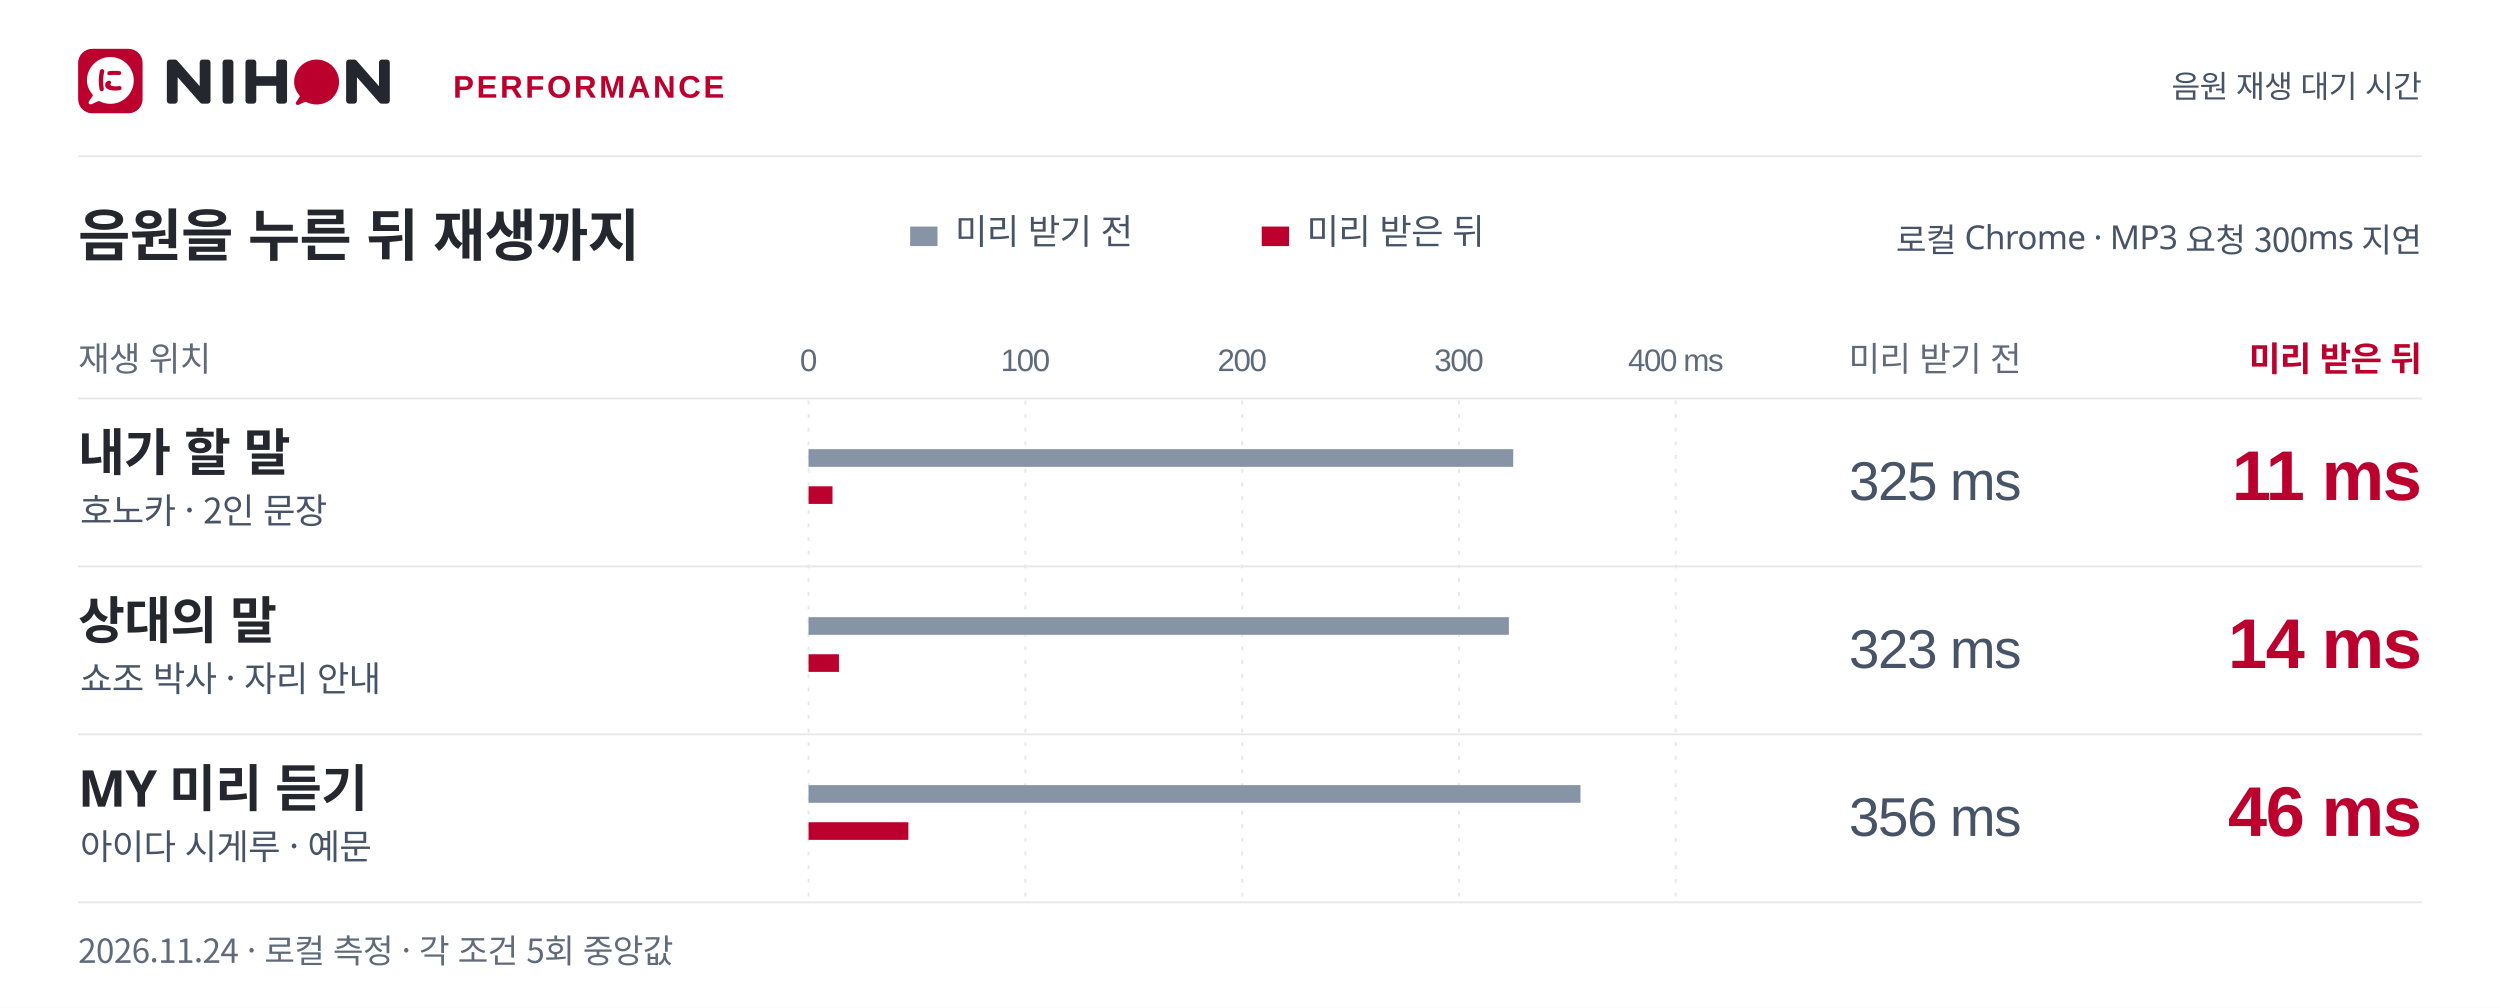
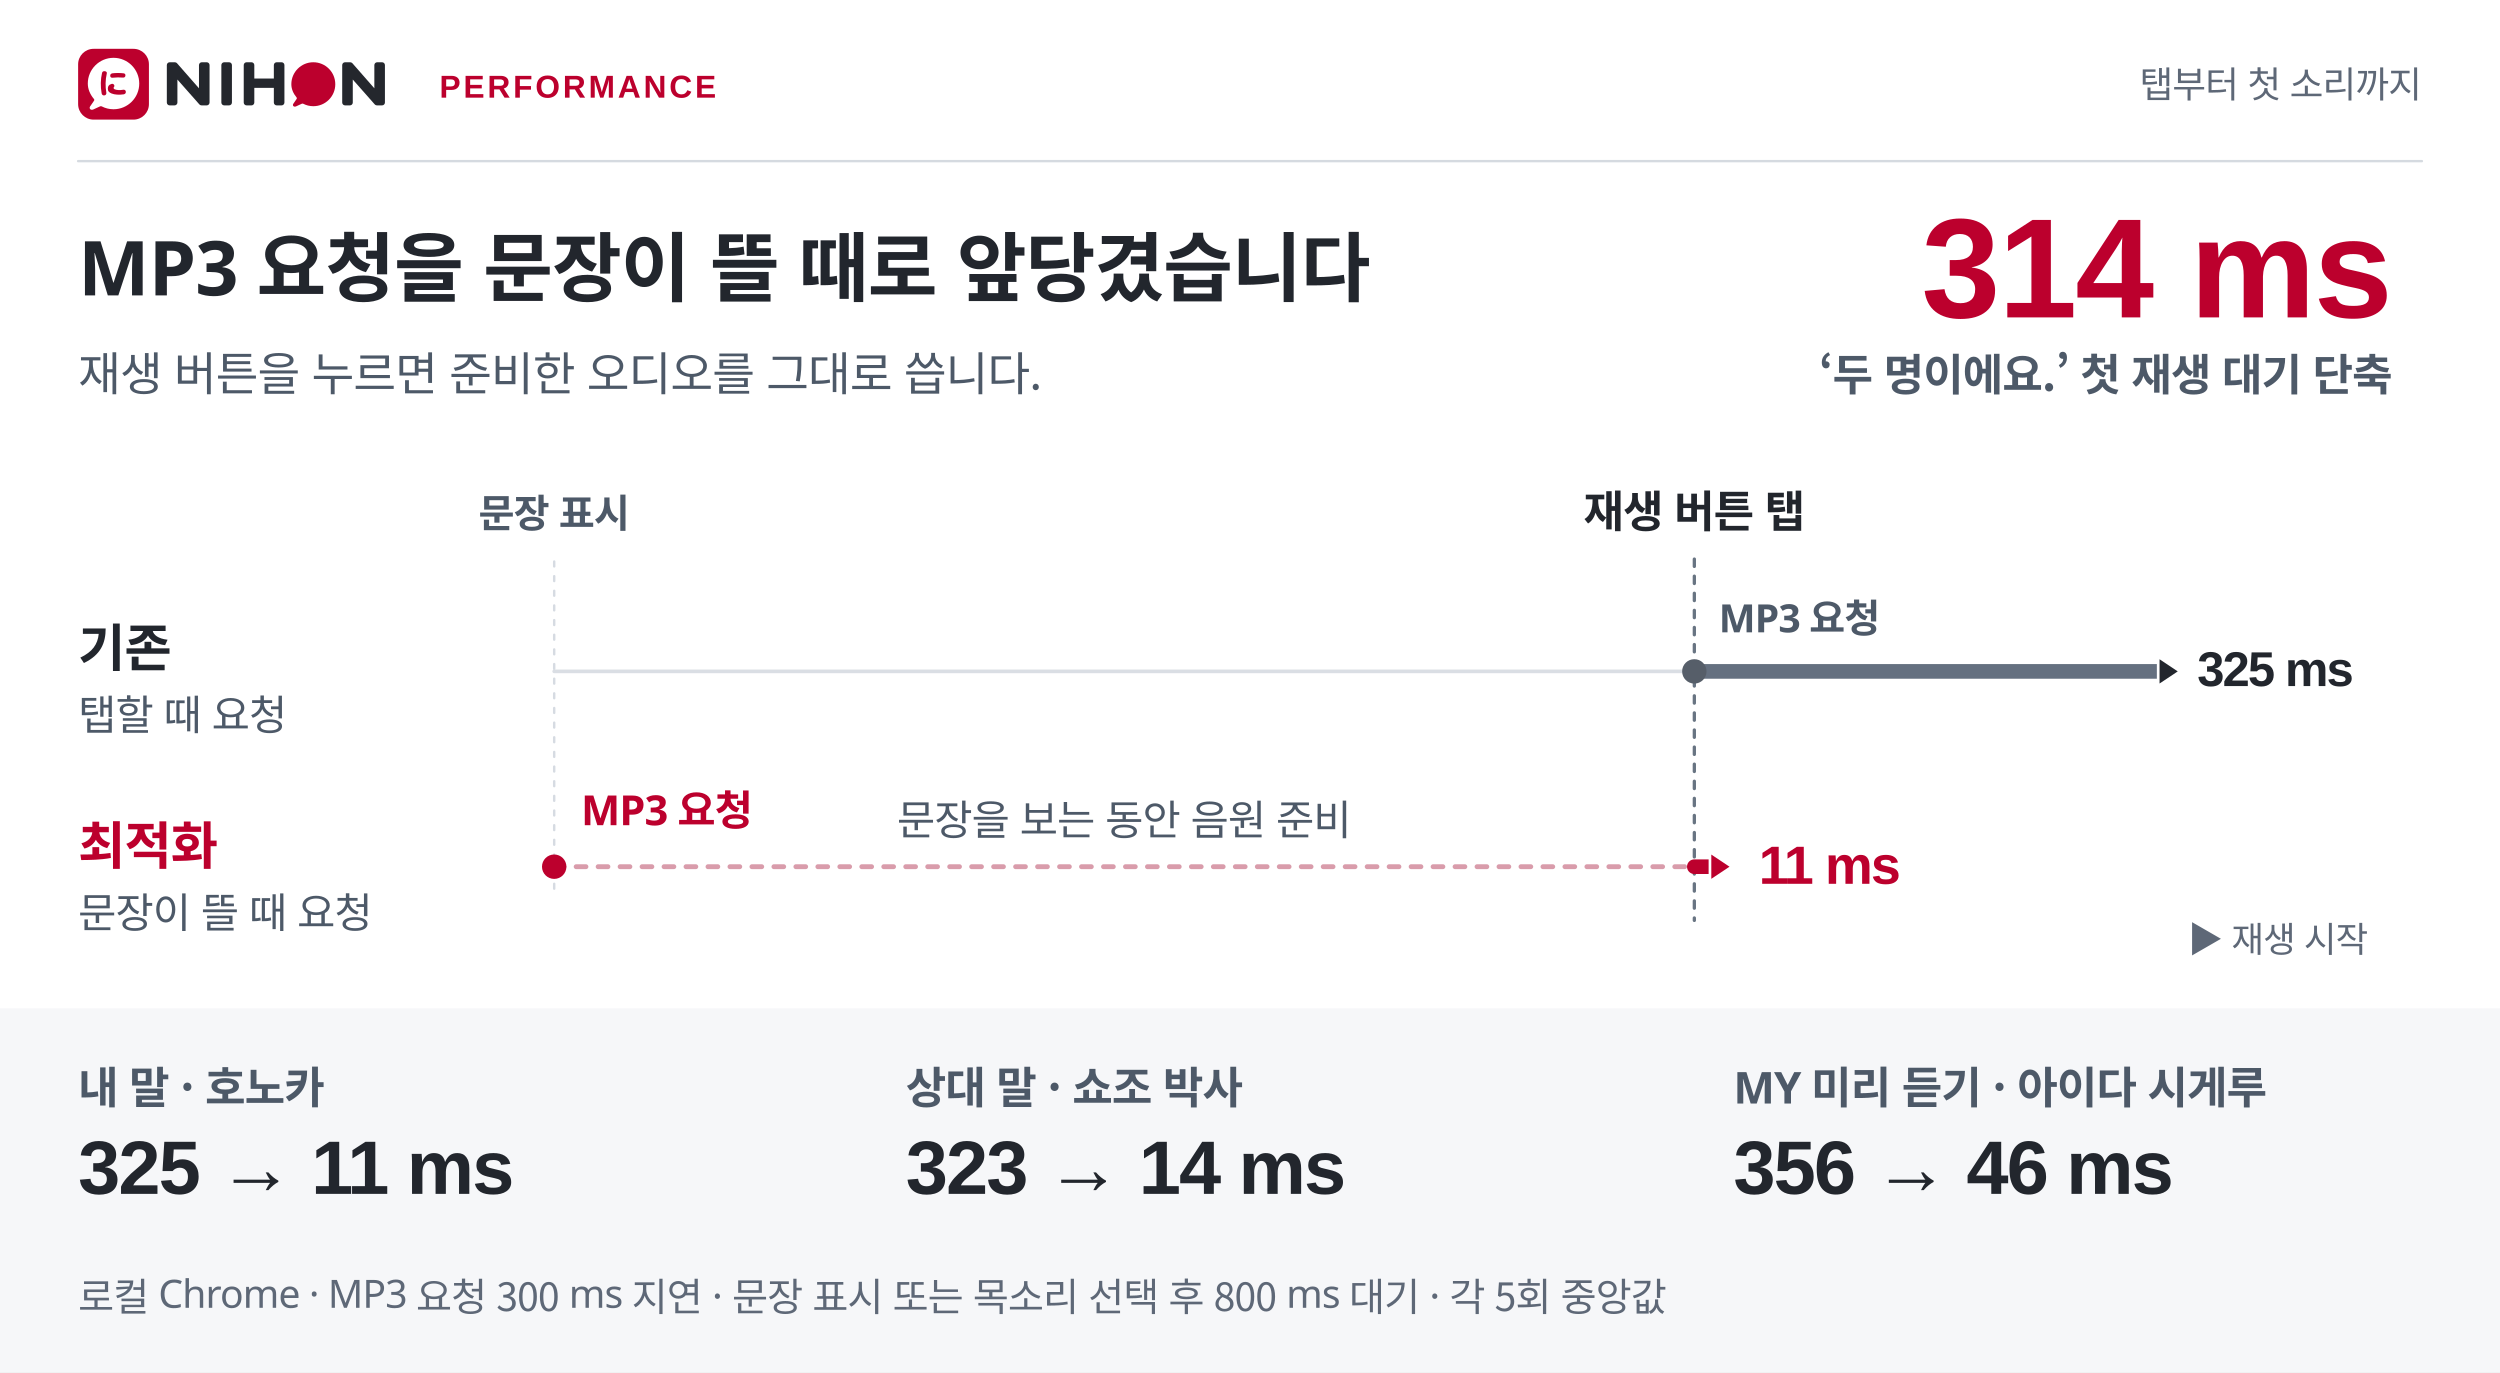
- <svg xmlns="http://www.w3.org/2000/svg" width="1280" height="516" viewBox="0 0 1280 516" role="img" aria-labelledby="title desc" xml:lang="ko">
-   <style>
-     text { font-family: "Apple SD Gothic Neo", "Noto Sans KR", "Malgun Gothic", sans-serif; letter-spacing: -.3px; }
-     .en { font-family: "Helvetica Neue", Arial, sans-serif; letter-spacing: 1.35px; }
-     .ja { font-family: "Hiragino Sans", "Yu Gothic", Meiryo, sans-serif; letter-spacing: -.8px; }
-     .num { font-family: "Helvetica Neue", Arial, sans-serif; font-variant-numeric: tabular-nums; letter-spacing: -.7px; }
-     .animated-bar { transform-box: fill-box; transform-origin: left center; }
-     @media (prefers-reduced-motion: no-preference) {
-       .animated-bar { animation: measure 8s ease-out infinite both; animation-delay: var(--lag, 0s); }
+ <svg xmlns="http://www.w3.org/2000/svg" width="1024" height="562" viewBox="0 0 1024 562" preserveAspectRatio="none" role="img" aria-labelledby="title desc" xml:lang="ko">
+   <style>text {font-family:"Apple SD Gothic Neo","Noto Sans KR","Malgun Gothic",sans-serif;letter-spacing:-.35px}
+     .en {font-family:"Helvetica Neue",Arial,sans-serif;letter-spacing:1.15px}
+     .n {font-family:"Helvetica Neue",Arial,sans-serif;font-variant-numeric:tabular-nums;letter-spacing:-.75px}
+     .signal,.focus {opacity:0;pointer-events:none}
+     @media (prefers-reduced-motion:no-preference) {
+       .signal {stroke-dasharray:13 110;animation:travel 5.8s var(--delay,0s) ease-in-out infinite}
+       .focus {animation:focus 5.8s var(--delay,0s) ease-out infinite;transform-box:fill-box;transform-origin:center}
    }
-     @keyframes measure { 0%, 9% {transform:scaleX(0)} 27%, 90% {transform:scaleX(1)} 95%,100% {transform:scaleX(0)} }
+     @keyframes travel {0%,4%{stroke-dashoffset:15;opacity:0}12%{opacity:1}48%{stroke-dashoffset:-101;opacity:1}55%,100%{stroke-dashoffset:-105;opacity:0}}
+     @keyframes focus {0%,6%{opacity:0;transform:scale(.75)}17%{opacity:.52}38%,100%{opacity:0;transform:scale(1.45)}}
+     :root {display:block;max-width:100%;height:auto;margin-inline:auto}
+     .portrait-layout {display:none}
+     /* 단독 SVG를 휴대폰에서 열 때도 README와 같은 세로 구도로 읽는다. */
+     @media (max-device-width:640px) and (min-height:460px), (max-width:640px) and (min-height:460px) {
+       :root {width:100vw;max-width:none;height:164.5vw}
+       .wide-layout {display:none}
+       .portrait-layout {display:inline}
+     }
  </style>
  <defs>
    <symbol id="app-mark" viewBox="0 0 512 512">
      <rect width="512" height="512" rx="112" fill="#BC002D" />
      <path d="M256 65 C358.724 65 442 148.276 442 251 C442 353.724 358.724 437 256 437 C225.344 437 196.411 429.594 170.922 416.333 C167.306 414.439 163 414.267 158.867 415.989 L110.128 438.378 C94.111 445.439 80.333 435.967 84.122 421.844 C85.328 417.711 87.739 414.439 90.667 410.822 L114.433 376.033 C117.878 371.211 117.878 367.25 114.089 362.428 C86.706 330.05 70 291.472 70 251 C70 148.276 153.276 65 256 65Z" fill="#FFFFFF" />
      <path d="M195 162C205 164 210 171 207 180C197 224 196 273 204 317C206 328 199 336 189 337C179 338 172 332 170 322C161 271 162 221 173 174C175 164 184 160 195 162Z" fill="#BC002D" />
      <path d="M248 177C272 174 304 174 328 177C338 178 343 184 342 194C341 203 335 208 326 208C301 206 275 206 249 209C238 210 232 204 232 194C232 184 238 179 248 177Z" fill="#BC002D" />
      <path d="M239 255C246 251 254 253 259 259C264 266 263 272 258 278C254 283 257 289 265 293C280 299 303 300 325 296C337 294 344 300 345 310C346 320 340 327 330 329C297 334 264 332 242 323C222 315 214 304 215 286C215 272 222 259 239 255Z" fill="#BC002D" />
    </symbol>
    <symbol id="wordmark" viewBox="0 0 1080 224">
      <path d="M18 4H42C48 4 52 6 56 11L162 132V18C162 10.268 168.268 4 176 4H200C207.732 4 214 10.268 214 18V202C214 209.732 207.732 216 200 216H176C170 216 166 214 162 209L56 89V202C56 209.732 49.732 216 42 216H18C10.268 216 4 209.732 4 202V18C4 10.268 10.268 4 18 4Z" fill="#24272D" />
      <path d="M286 4H310C317.732 4 324 10.268 324 18V202C324 209.732 317.732 216 310 216H286C278.268 216 272 209.732 272 202V18C272 10.268 278.268 4 286 4Z" fill="#24272D" />
      <path d="M396 4H420C427.732 4 434 10.268 434 18V84H530V18C530 10.268 536.268 4 544 4H568C575.732 4 582 10.268 582 18V202C582 209.732 575.732 216 568 216H544C536.268 216 530 209.732 530 202V130H434V202C434 209.732 427.732 216 420 216H396C388.268 216 382 209.732 382 202V18C382 10.268 388.268 4 396 4Z" fill="#24272D" />
      <path d="M880 4H904C910 4 914 6 918 11L1024 132V18C1024 10.268 1030.268 4 1038 4H1062C1069.732 4 1076 10.268 1076 18V202C1076 209.732 1069.732 216 1062 216H1038C1032 216 1028 214 1024 209L918 89V202C918 209.732 911.732 216 904 216H880C872.268 216 866 209.732 866 202V18C866 10.268 872.268 4 880 4Z" fill="#24272D" />
      <path d="M724 4 C783.646 4 832 52.354 832 112 C832 171.646 783.646 220 724 220 C706.2 220 689.4 215.7 674.6 208 C672.5 206.9 670 206.8 667.6 207.8 L639.3 220.8 C630 224.9 622 219.4 624.2 211.2 C624.9 208.8 626.3 206.9 628 204.8 L641.8 184.6 C643.8 181.8 643.8 179.5 641.6 176.7 C625.7 157.9 616 135.5 616 112 C616 52.354 664.354 4 724 4Z" fill="#BC002D" />
    </symbol>
  </defs>
-   <rect x="0" y="0" width="1280" height="516" rx="0" fill="#FFFFFF" />
-   <g id="diagram-header">
-     <use href="#app-mark" x="40" y="25" width="33" height="33" />
-     <use href="#wordmark" x="85" y="30" width="115" height="24" />
-     <text x="232" y="50" font-size="16" font-weight="650" fill="#BC002D" class="en">PERFORMANCE</text>
-     <text x="1240" y="50" font-size="16" font-weight="460" fill="#475467" text-anchor="end">음원 재생 대기 시간</text>
-     <path d="M40 80H1240" fill="none" stroke="#E5E8ED" stroke-width="1" />
+   <g class="wide-layout">
+     <rect x="0" y="0" width="1024" height="562" rx="0" fill="#FFFFFF" />
+     <g id="diagram-header">
+       <use href="#app-mark" x="32" y="20" width="29" height="29" color="#22262D" />
+       <use href="#wordmark" x="68" y="25" width="90" height="19" color="#22262D" />
+       <text x="180" y="40" font-size="13" font-weight="700" fill="#BC002D" text-anchor="start" class="en">PERFORMANCE</text>
+       <text x="992" y="40" font-size="15" font-weight="520" fill="#5E6877" text-anchor="end">탭부터 첫 소리까지</text>
+       <path d="M32 66H992" fill="none" stroke="#D5DAE0" stroke-width="1" stroke-linecap="round" stroke-linejoin="round" />
+     </g>
+     <g id="result">
+       <text x="32" y="121" font-size="31" font-weight="720" fill="#22262D" text-anchor="start">MP3 요청을 문장이 뜰 때로 앞당겼습니다</text>
+       <text x="32" y="160" font-size="19" font-weight="520" fill="#4D5968" text-anchor="start">재생 버튼을 누르면 준비한 오디오를 그대로 씁니다.</text>
+       <text x="980" y="130" font-size="58" font-weight="710" fill="#BC002D" text-anchor="end" class="n">314 ms</text>
+       <text x="980" y="160" font-size="18" font-weight="590" fill="#4D5968" text-anchor="end">‘두 명이에요.’ 첫 재생 대기 단축</text>
+     </g>
+     <g id="tap-timeline">
+       <text x="227" y="216" font-size="16" font-weight="620" fill="#4D5968" text-anchor="middle">문장 표시</text>
+       <text x="694" y="216" font-size="18" font-weight="720" fill="#22262D" text-anchor="middle">재생 버튼 탭</text>
+       <path d="M227 230v137" fill="none" stroke="#D6DBE2" stroke-width="1" stroke-linecap="round" stroke-linejoin="round" stroke-dasharray="2 4" />
+       <path d="M694 229v148" fill="none" stroke="#687482" stroke-width="1.35" stroke-linecap="round" stroke-linejoin="round" stroke-dasharray="3 4" />
+       <text x="32" y="273" font-size="21" font-weight="670" fill="#22262D" text-anchor="start">기존</text>
+       <text x="32" y="299" font-size="17" font-weight="510" fill="#4D5968" text-anchor="start">탭할 때 요청</text>
+       <text x="32" y="354" font-size="21" font-weight="700" fill="#BC002D" text-anchor="start">최적화</text>
+       <text x="32" y="380" font-size="17" font-weight="510" fill="#4D5968" text-anchor="start">문장이 뜰 때 요청</text>
+       <path d="M227 275H694" fill="none" stroke="#DADEE4" stroke-width="1.5" stroke-linecap="round" stroke-linejoin="round" />
+       <path d="M694 275H884" fill="none" stroke="#657080" stroke-width="6" stroke-linecap="round" stroke-linejoin="round" />
+       <circle cx="694" cy="275" r="5" fill="#565E69" />
+       <text x="704" y="259" font-size="16" font-weight="600" fill="#4D5968" text-anchor="start">MP3 요청</text>
+       <path d="M884 269l9 6-9 6Z" fill="#22262D" stroke="white" stroke-width="1.1" stroke-linejoin="round" />
+       <text x="900" y="281" font-size="20" font-weight="680" fill="#22262D" text-anchor="start" class="n">325 ms</text>
+       <path d="M227 355H694" fill="none" stroke="#D99CAB" stroke-width="2" stroke-linecap="round" stroke-linejoin="round" stroke-dasharray="4 5" />
+       <path d="M227 355H694" fill="none" stroke="#BC002D" stroke-width="2.6" stroke-linecap="round" stroke-linejoin="round" class="signal" pathLength="100" style="--delay:.4s" />
+       <circle cx="227" cy="355" r="5" fill="#BC002D" />
+       <text x="238" y="338" font-size="17" font-weight="650" fill="#BC002D" text-anchor="start">MP3 요청</text>
+       <circle cx="227" cy="355" r="10" fill="none" stroke="#BC002D" stroke-width="2" class="focus" style="--delay:0s" />
+       <text x="460.5" y="342" font-size="17" font-weight="540" fill="#4D5968" text-anchor="middle">문장을 보는 동안 음원 준비</text>
+       <path d="M694 355H700.4" fill="none" stroke="#BC002D" stroke-width="6" stroke-linecap="round" stroke-linejoin="round" />
+       <path d="M700.4 349l9 6-9 6Z" fill="#BC002D" stroke="white" stroke-width="1.1" stroke-linejoin="round" />
+       <circle cx="704.4" cy="355" r="10" fill="none" stroke="#BC002D" stroke-width="2" class="focus" style="--delay:2.4s" />
+       <text x="720.4" y="362" font-size="22" font-weight="690" fill="#BC002D" text-anchor="start" class="n">11 ms</text>
+       <text x="970" y="390" font-size="14.5" font-weight="530" fill="#5E6877" text-anchor="end">▶ 재생 시작</text>
+     </g>
+     <g id="measurements">
+       <rect x="0" y="413" width="1024" height="149" rx="0" fill="#F6F7F9" />
+       <text x="32" y="452" font-size="18" font-weight="625" fill="#4D5968" text-anchor="start">내 말 · 호노카</text>
+       <text x="32" y="489" font-size="31" font-weight="680" fill="#22262D" text-anchor="start" class="n">325 → 11 ms</text>
+       <text x="371" y="452" font-size="18" font-weight="625" fill="#4D5968" text-anchor="start">상대 말 · 쇼조 박사</text>
+       <text x="371" y="489" font-size="31" font-weight="680" fill="#22262D" text-anchor="start" class="n">323 → 14 ms</text>
+       <text x="710" y="452" font-size="18" font-weight="625" fill="#4D5968" text-anchor="start">MY 미리 듣기 · 아이다 시게루</text>
+       <text x="710" y="489" font-size="31" font-weight="680" fill="#22262D" text-anchor="start" class="n">356 → 46 ms</text>
+       <text x="32" y="537" font-size="16" font-weight="510" fill="#5E6877" text-anchor="start">로컬 Chrome · MP3 요청 300 ms 지연 · 문장 표시 또는 목소리 선택 후 800 ms 대기 · 각 5회 중앙값</text>
+     </g>
  </g>
-   <text x="40" y="131" font-size="29" font-weight="680" fill="#24272D">음원을 누른 뒤 재생까지</text>
-   <text x="1240" y="129" font-size="17" font-weight="450" fill="#475467" text-anchor="end">로컬 Chrome · MP3 요청 300ms 지연</text>
-   <rect x="466" y="116" width="14" height="10" rx="0" fill="#8794A5" />
-   <text x="489" y="125" font-size="18" font-weight="510" fill="#475467">미리 받기 전</text>
-   <rect x="646" y="116" width="14" height="10" rx="0" fill="#BC002D" />
-   <text x="669" y="125" font-size="18" font-weight="510" fill="#475467">미리 받은 뒤</text>
-   <text x="40" y="190" font-size="17.5" font-weight="500" fill="#5F6B7B">재생 위치</text>
-   <text x="1035" y="190" font-size="17.5" font-weight="500" fill="#5F6B7B" text-anchor="end">미리 받기 전</text>
-   <text x="1240" y="190" font-size="17.5" font-weight="580" fill="#BC002D" text-anchor="end">미리 받은 뒤</text>
-   <text x="414" y="190" font-size="16" font-weight="450" fill="#5F6B7B" text-anchor="middle" class="num">0</text>
-   <path d="M414.0 205V460" fill="none" stroke="#E5E8ED" stroke-width="1" stroke-dasharray="2 5" />
-   <text x="525" y="190" font-size="16" font-weight="450" fill="#5F6B7B" text-anchor="middle" class="num">100</text>
-   <path d="M525.0 205V460" fill="none" stroke="#E5E8ED" stroke-width="1" stroke-dasharray="2 5" />
-   <text x="636" y="190" font-size="16" font-weight="450" fill="#5F6B7B" text-anchor="middle" class="num">200</text>
-   <path d="M636.0 205V460" fill="none" stroke="#E5E8ED" stroke-width="1" stroke-dasharray="2 5" />
-   <text x="747" y="190" font-size="16" font-weight="450" fill="#5F6B7B" text-anchor="middle" class="num">300</text>
-   <path d="M747.0 205V460" fill="none" stroke="#E5E8ED" stroke-width="1" stroke-dasharray="2 5" />
-   <text x="858" y="190" font-size="16" font-weight="450" fill="#5F6B7B" text-anchor="middle" class="num">400 ms</text>
-   <path d="M858.0 205V460" fill="none" stroke="#E5E8ED" stroke-width="1" stroke-dasharray="2 5" />
-   <path d="M40 204H1240" fill="none" stroke="#E5E8ED" stroke-width="1" />
-   <text x="40" y="241" font-size="26" font-weight="680" fill="#24272D">내가 할 말</text>
-   <text x="41" y="268" font-size="18" font-weight="460" fill="#475467">호노카 · 2인 문장</text>
-   <text x="1035" y="256" font-size="28" font-weight="500" fill="#475467" text-anchor="end" class="num">325 ms</text>
-   <text x="1240" y="256" font-size="36" font-weight="690" fill="#BC002D" text-anchor="end" class="num">11 ms</text>
-   <rect x="414" y="230" width="360.75" height="9" rx="0" fill="#D7DDE4" />
-   <rect x="414" y="230" width="360.75" height="9" rx="0" fill="#8794A5" class="animated-bar" style="--lag:-0.65s" />
-   <rect x="414" y="249" width="12.21" height="9" rx="0" fill="#E8D0D7" />
-   <rect x="414" y="249" width="12.21" height="9" rx="0" fill="#BC002D" class="animated-bar" style="--lag:-0.49s" />
-   <path d="M40 290H1240" fill="none" stroke="#E5E8ED" stroke-width="1" />
-   <text x="40" y="327" font-size="26" font-weight="680" fill="#24272D">상대의 말</text>
-   <text x="41" y="354" font-size="18" font-weight="460" fill="#475467">쇼조 박사 · 자리 안내</text>
-   <text x="1035" y="342" font-size="28" font-weight="500" fill="#475467" text-anchor="end" class="num">323 ms</text>
-   <text x="1240" y="342" font-size="36" font-weight="690" fill="#BC002D" text-anchor="end" class="num">14 ms</text>
-   <rect x="414" y="316" width="358.53" height="9" rx="0" fill="#D7DDE4" />
-   <rect x="414" y="316" width="358.53" height="9" rx="0" fill="#8794A5" class="animated-bar" style="--lag:-0.43s" />
-   <rect x="414" y="335" width="15.54" height="9" rx="0" fill="#E8D0D7" />
-   <rect x="414" y="335" width="15.54" height="9" rx="0" fill="#BC002D" class="animated-bar" style="--lag:-0.27s" />
-   <path d="M40 376H1240" fill="none" stroke="#E5E8ED" stroke-width="1" />
-   <text x="40" y="413" font-size="26" font-weight="680" fill="#24272D">MY 미리 듣기</text>
-   <text x="41" y="440" font-size="18" font-weight="460" fill="#475467">아이다 시게루 · 예문</text>
-   <text x="1035" y="428" font-size="28" font-weight="500" fill="#475467" text-anchor="end" class="num">356 ms</text>
-   <text x="1240" y="428" font-size="36" font-weight="690" fill="#BC002D" text-anchor="end" class="num">46 ms</text>
-   <rect x="414" y="402" width="395.16" height="9" rx="0" fill="#D7DDE4" />
-   <rect x="414" y="402" width="395.16" height="9" rx="0" fill="#8794A5" class="animated-bar" style="--lag:-0.21s" />
-   <rect x="414" y="421" width="51.06" height="9" rx="0" fill="#E8D0D7" />
-   <rect x="414" y="421" width="51.06" height="9" rx="0" fill="#BC002D" class="animated-bar" style="--lag:-0.05s" />
-   <path d="M40 462H1240" fill="none" stroke="#E5E8ED" stroke-width="1" />
-   <text x="40" y="493" font-size="17" font-weight="450" fill="#5F6B7B">2026.11.24 · 로컬 측정 · 각 조건 5회 중앙값</text>
+   <svg class="portrait-layout" width="1024" height="562" viewBox="0 0 400 658" preserveAspectRatio="none">
+     <rect x="0" y="0" width="400" height="658" rx="0" fill="#FFFFFF" />
+     <g id="portrait-diagram-header">
+       <use href="#app-mark" x="18" y="18" width="25" height="25" color="#22262D" />
+       <use href="#wordmark" x="50" y="23" width="70" height="15" color="#22262D" />
+       <text x="133" y="35" font-size="11" font-weight="700" fill="#BC002D" text-anchor="start" class="en">PERFORMANCE</text>
+       <text x="382" y="35" font-size="12" font-weight="520" fill="#5E6877" text-anchor="end">탭부터 첫 소리까지</text>
+       <path d="M18 56H382" fill="none" stroke="#D5DAE0" stroke-width="1" stroke-linecap="round" stroke-linejoin="round" />
+     </g>
+     <g id="portrait-result">
+       <text x="18" y="95" font-size="24" font-weight="720" fill="#22262D" text-anchor="start">MP3 요청을 문장이 뜰 때로</text>
+       <text x="18" y="126" font-size="24" font-weight="720" fill="#22262D" text-anchor="start">앞당겼습니다</text>
+       <text x="18" y="192" font-size="53" font-weight="710" fill="#BC002D" text-anchor="start" class="n">314 ms</text>
+       <text x="217" y="169" font-size="17" font-weight="650" fill="#22262D" text-anchor="start">‘두 명이에요.’</text>
+       <text x="217" y="192" font-size="16.5" font-weight="550" fill="#4D5968" text-anchor="start">첫 재생 대기 단축</text>
+     </g>
+     <g id="portrait-tap-timeline">
+       <text x="25" y="236" font-size="15" font-weight="590" fill="#4D5968" text-anchor="start">문장 표시</text>
+       <text x="256" y="236" font-size="16" font-weight="700" fill="#22262D" text-anchor="middle">재생 버튼 탭</text>
+       <path d="M29 246v159" fill="none" stroke="#CED4DB" stroke-width="1" stroke-linecap="round" stroke-linejoin="round" stroke-dasharray="2 4" />
+       <path d="M256 246v166" fill="none" stroke="#687482" stroke-width="1.3" stroke-linecap="round" stroke-linejoin="round" stroke-dasharray="3 4" />
+       <text x="41" y="285" font-size="17" font-weight="620" fill="#22262D" text-anchor="start">기존 · 탭에서 요청</text>
+       <path d="M29 306H256" fill="none" stroke="#DADEE4" stroke-width="1.6" stroke-linecap="round" stroke-linejoin="round" />
+       <path d="M256 306H348.2" fill="none" stroke="#657080" stroke-width="5" stroke-linecap="round" stroke-linejoin="round" />
+       <circle cx="256" cy="306" r="4" fill="#56606D" />
+       <text x="261" y="295" font-size="13.5" font-weight="590" fill="#4D5968" text-anchor="start">MP3 요청</text>
+       <path d="M348.2 300l9 6-9 6Z" fill="#22262D" stroke="white" stroke-width="1.1" stroke-linejoin="round" />
+       <text x="369" y="334" font-size="18" font-weight="650" fill="#22262D" text-anchor="end" class="n">325 ms</text>
+       <text x="41" y="369" font-size="17" font-weight="640" fill="#BC002D" text-anchor="start">최적화 · 문장이 뜰 때 요청</text>
+       <path d="M29 391H256" fill="none" stroke="#D99CAB" stroke-width="2" stroke-linecap="round" stroke-linejoin="round" stroke-dasharray="4 5" />
+       <path d="M29 391H256" fill="none" stroke="#BC002D" stroke-width="2.6" stroke-linecap="round" stroke-linejoin="round" class="signal" pathLength="100" style="--delay:.4s" />
+       <circle cx="29" cy="391" r="4.8" fill="#BC002D" />
+       <circle cx="29" cy="391" r="10" fill="none" stroke="#BC002D" stroke-width="2" class="focus" style="--delay:0s" />
+       <text x="29" y="417" font-size="14" font-weight="610" fill="#BC002D" text-anchor="start">MP3 요청</text>
+       <path d="M256 391H259.12" fill="none" stroke="#BC002D" stroke-width="5" stroke-linecap="round" stroke-linejoin="round" />
+       <path d="M259.12 385l9 6-9 6Z" fill="#BC002D" stroke="white" stroke-width="1.1" stroke-linejoin="round" />
+       <circle cx="263.12" cy="391" r="9" fill="none" stroke="#BC002D" stroke-width="2" class="focus" style="--delay:2.4s" />
+       <text x="275.12" y="397" font-size="19" font-weight="680" fill="#BC002D" text-anchor="start" class="n">11 ms</text>
+       <text x="378" y="426" font-size="13.5" font-weight="510" fill="#5E6877" text-anchor="end">▶ 재생 시작</text>
+     </g>
+     <g id="portrait-measurements">
+       <rect x="0" y="445" width="400" height="213" rx="0" fill="#F6F7F9" />
+       <text x="18" y="477" font-size="16" font-weight="570" fill="#4D5968" text-anchor="start">내 말 · 호노카</text>
+       <text x="382" y="477" font-size="21" font-weight="660" fill="#22262D" text-anchor="end" class="n">325 → 11 ms</text>
+       <text x="18" y="516" font-size="16" font-weight="570" fill="#4D5968" text-anchor="start">상대 말 · 쇼조 박사</text>
+       <text x="382" y="516" font-size="21" font-weight="660" fill="#22262D" text-anchor="end" class="n">323 → 14 ms</text>
+       <text x="18" y="555" font-size="16" font-weight="570" fill="#4D5968" text-anchor="start">MY 미리 듣기 · 아이다 시게루</text>
+       <text x="382" y="555" font-size="21" font-weight="660" fill="#22262D" text-anchor="end" class="n">356 → 46 ms</text>
+       <path d="M18 579h364" fill="none" stroke="#D5DAE0" stroke-width="1" stroke-linecap="round" stroke-linejoin="round" />
+       <text x="18" y="606" font-size="14.7" font-weight="510" fill="#5E6877" text-anchor="start">로컬 Chrome · MP3 요청 300 ms 지연 · 각 5회 중앙값</text>
+       <text x="18" y="630" font-size="14.7" font-weight="510" fill="#5E6877" text-anchor="start">문장 표시 또는 목소리 선택 후 800 ms 대기</text>
+     </g>
+   </svg>
</svg>
